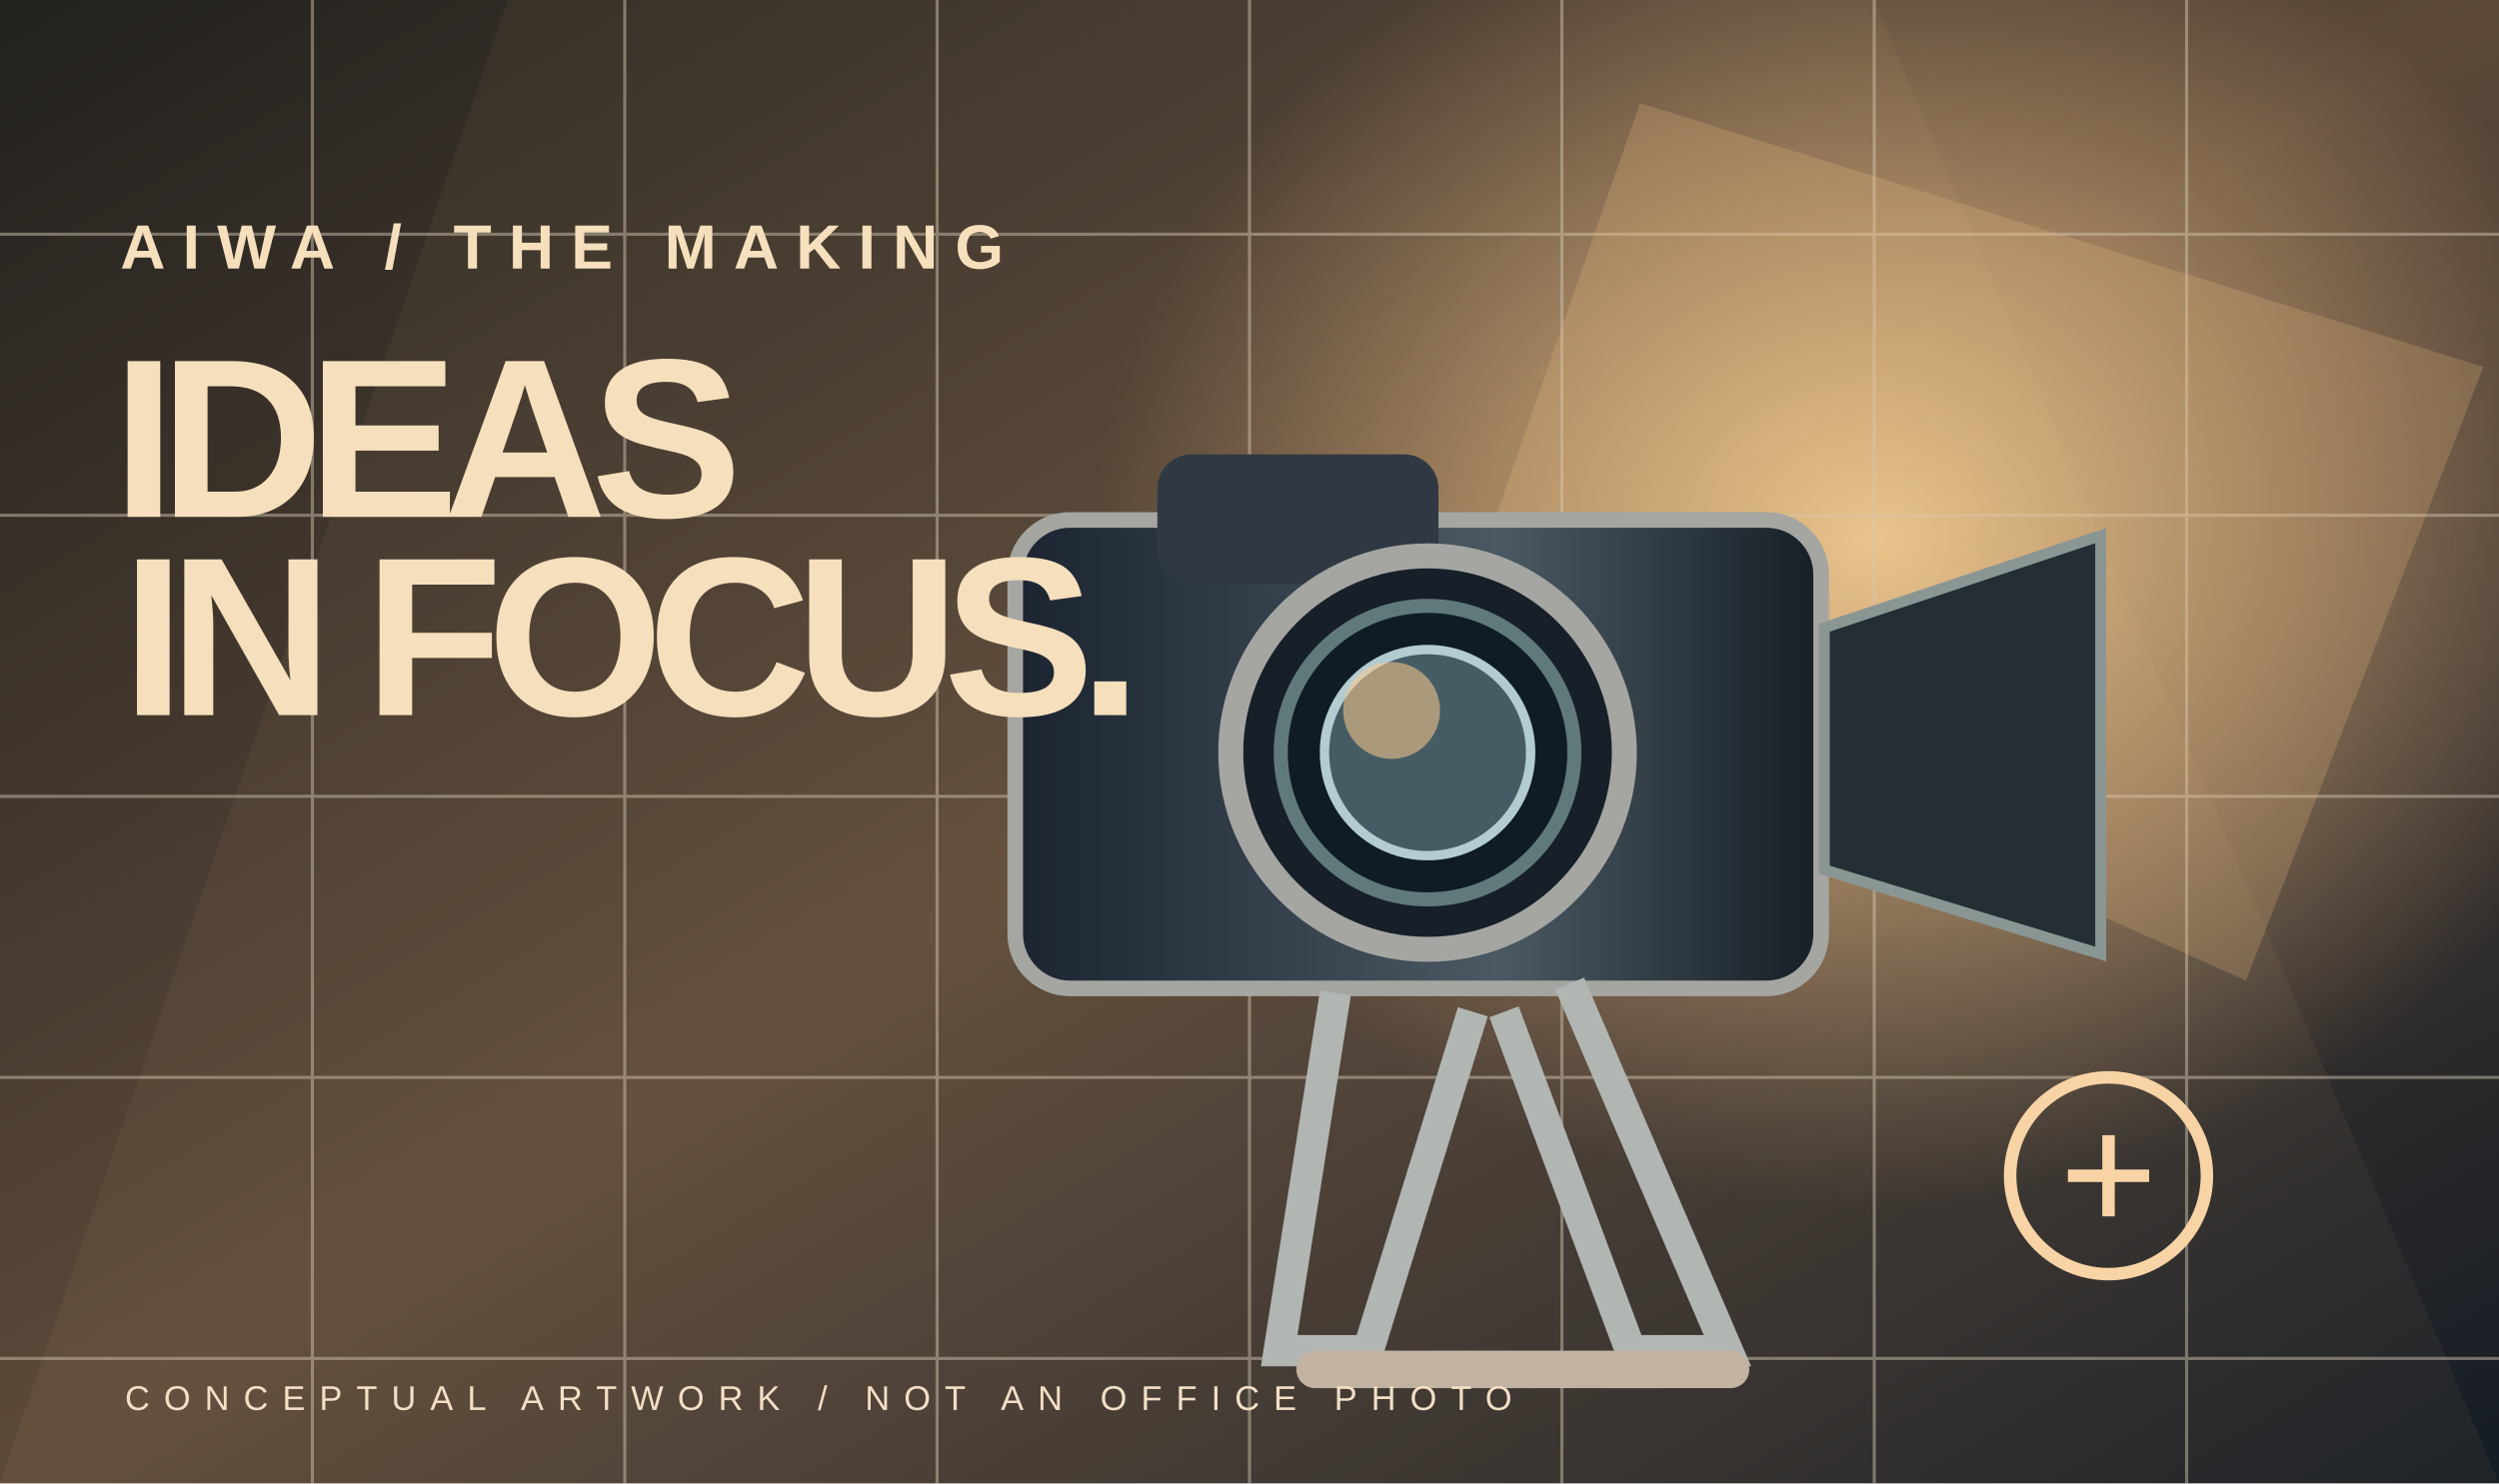
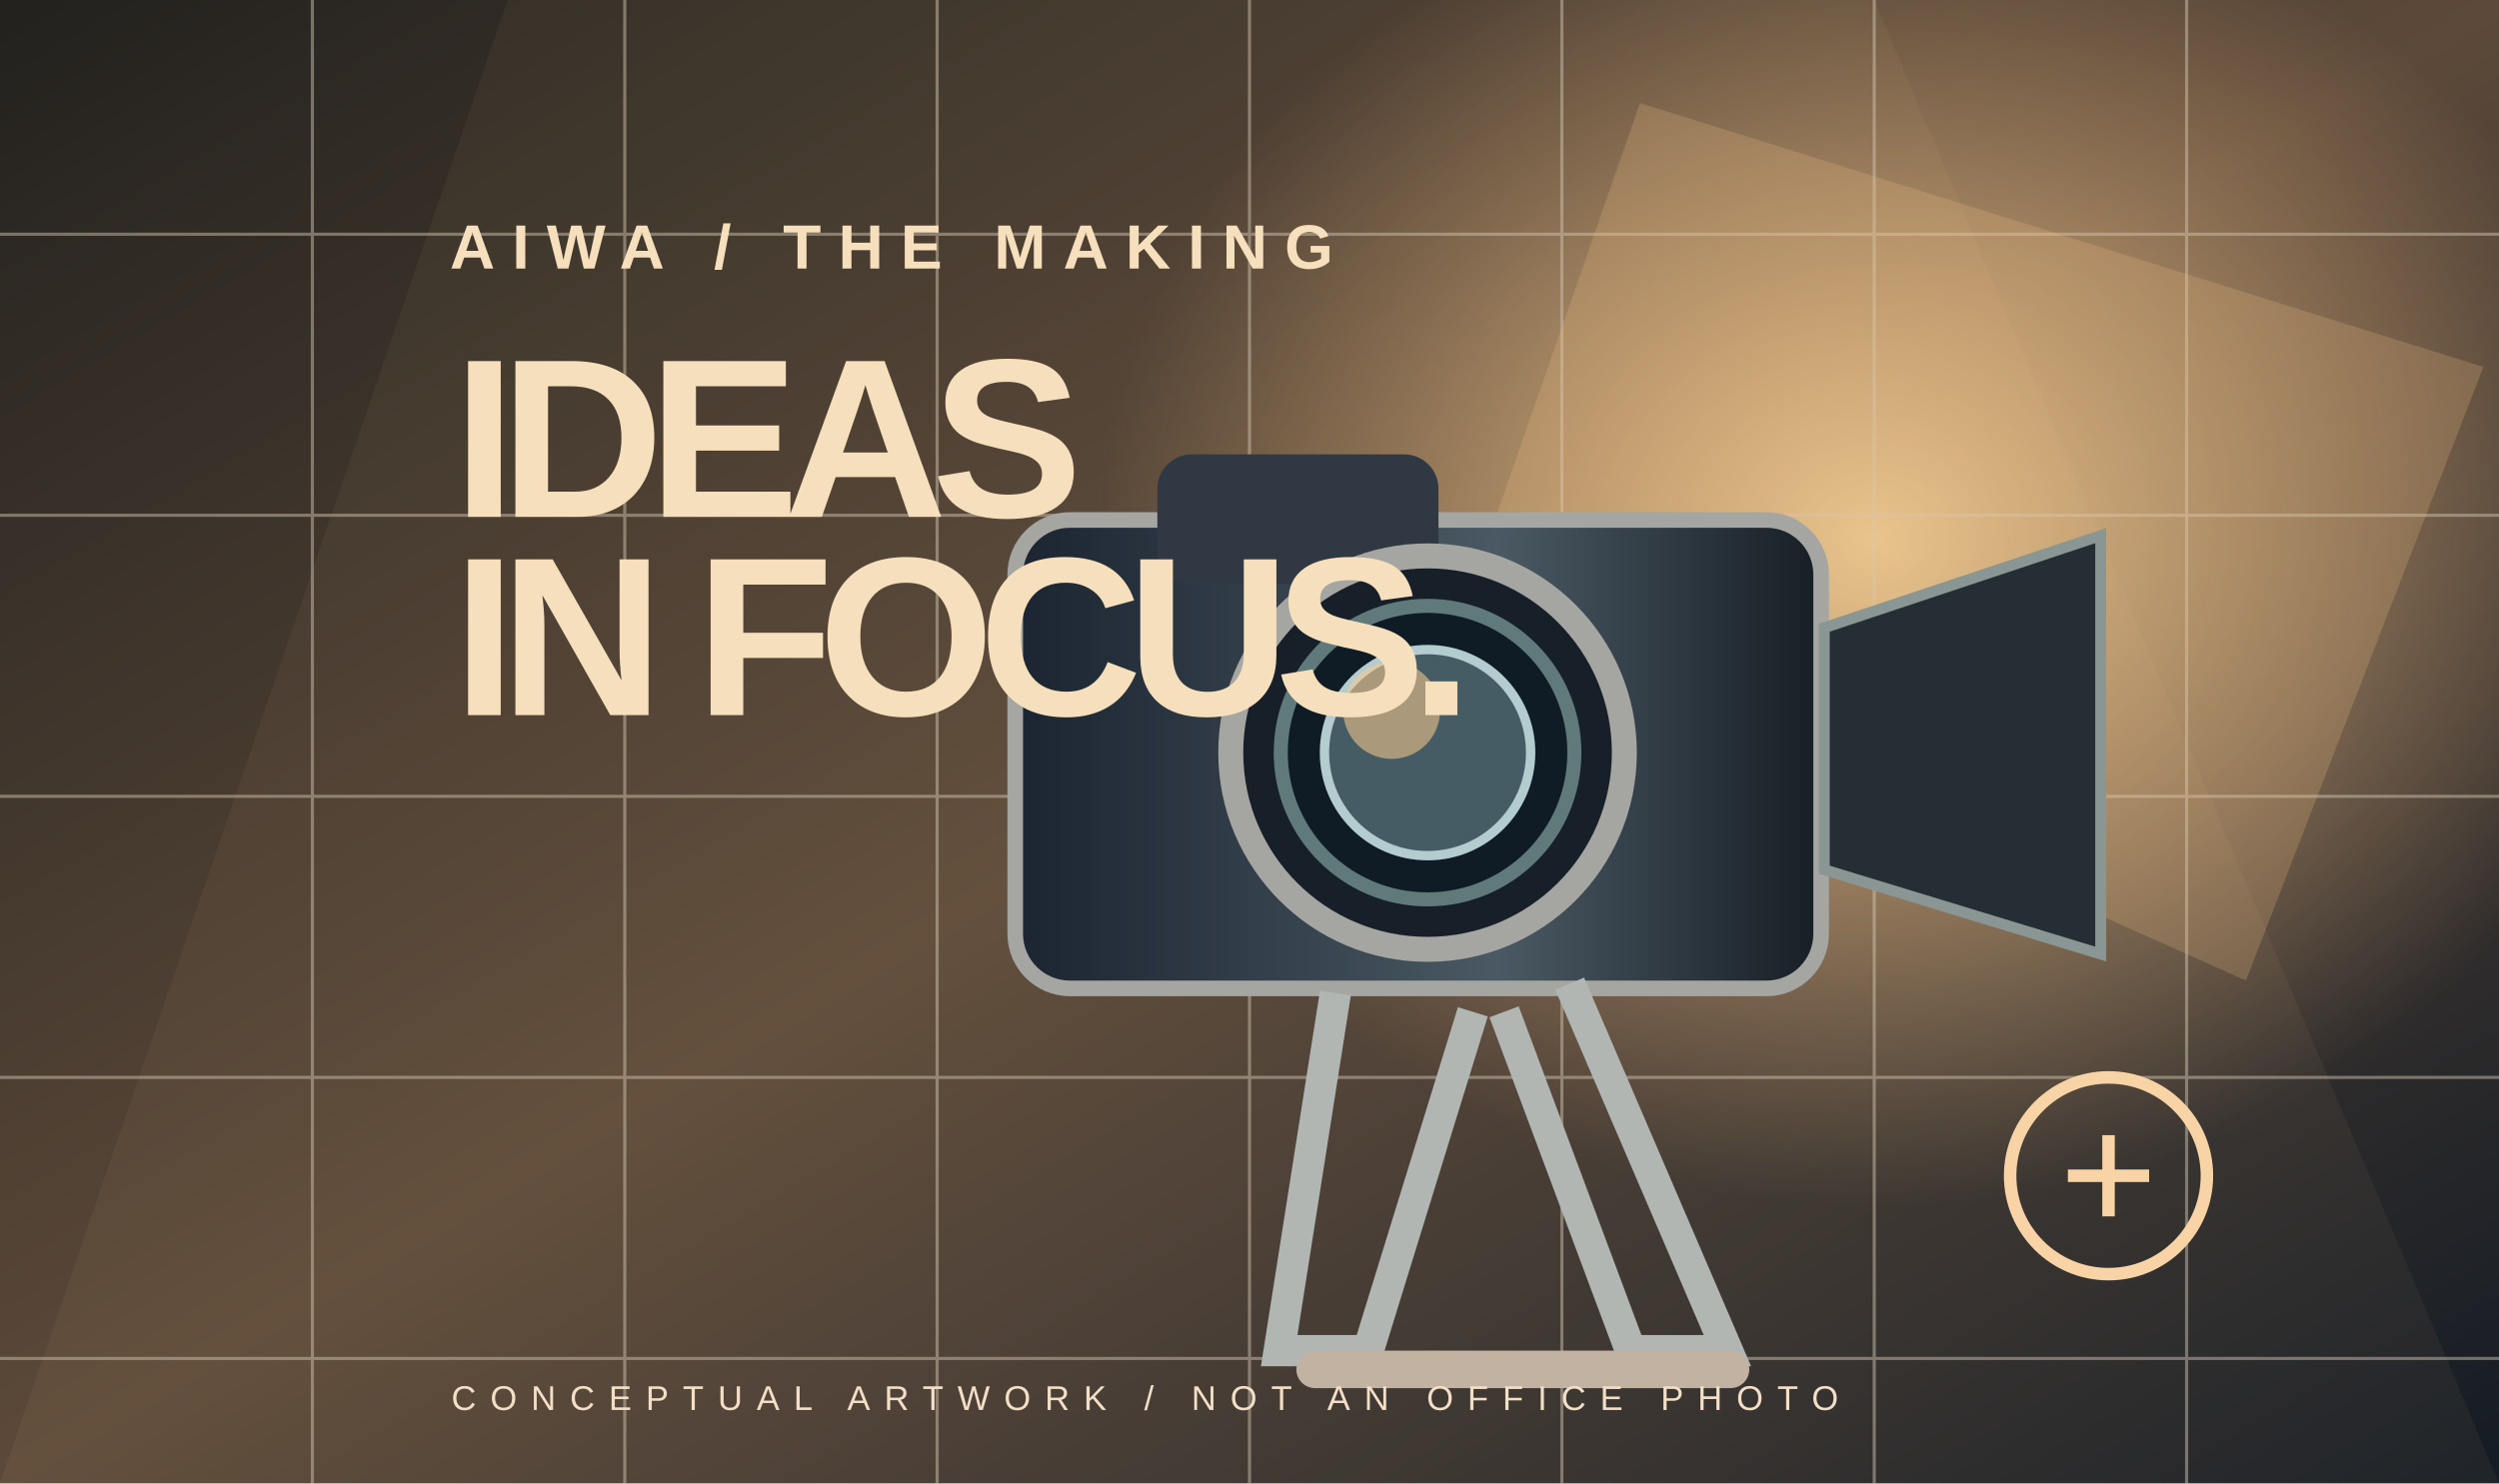
<svg xmlns="http://www.w3.org/2000/svg" viewBox="0 0 1600 950" width="1600" height="950" role="img" aria-label="Original conceptual creative-production studio artwork">
  <defs>
    <linearGradient id="bg" x1="0" x2="1" y1="0" y2="1">
      <stop stop-color="#22211e" />
      <stop offset=".5" stop-color="#5c4939" />
      <stop offset="1" stop-color="#141b24" />
    </linearGradient>
    <radialGradient id="beam">
      <stop stop-color="#ffdb9d" stop-opacity=".85" />
      <stop offset="1" stop-color="#f6bd84" stop-opacity="0" />
    </radialGradient>
    <linearGradient id="camera" x1="0" x2="1">
      <stop stop-color="#1b2430" />
      <stop offset=".6" stop-color="#4a5963" />
      <stop offset="1" stop-color="#171e25" />
    </linearGradient>
  </defs>
  <rect width="1600" height="950" fill="url(#bg)" />
  <path d="M325 0 1200 0 1600 950H0Z" fill="#ffd59d" opacity=".05" />
  <ellipse cx="1200" cy="345" rx="500" ry="430" fill="url(#beam)" />
  <g opacity=".48" stroke="#d3c7b2" stroke-width="2" fill="none">
    <path d="M0 150h1600M0 330h1600M0 510h1600M0 690h1600M0 870h1600" />
    <path d="M200 0v950M400 0v950M600 0v950M800 0v950M1000 0v950M1200 0v950M1400 0v950" />
  </g>
  <path d="M1050 66 1590 235l-152 393-505-226Z" fill="#f1be84" opacity=".22" />
  <g transform="translate(590 215)">
    <rect x="60" y="118" width="516" height="300" rx="35" fill="url(#camera)" stroke="#a5a6a2" stroke-width="10" />
    <rect x="151" y="76" width="180" height="83" rx="22" fill="#303943" />
    <circle cx="324" cy="267" r="126" fill="#171f29" stroke="#a5a6a2" stroke-width="16" />
    <circle cx="324" cy="267" r="94" fill="#0f1c25" stroke="#607a7b" stroke-width="9" />
    <circle cx="324" cy="267" r="66" fill="#465c65" stroke="#b3ccd0" stroke-width="6" />
    <circle cx="301" cy="240" r="31" fill="#f9c98c" opacity=".56" />
    <path d="M578 187 755 128v268L578 342Z" fill="#242e34" stroke="#8a9694" stroke-width="7" />
    <path d="M265 421 229 650h57l67-217m20 0 81 217h62l-101-235" stroke="#b1b6b3" stroke-width="20" fill="none" />
    <rect x="240" y="650" width="290" height="24" rx="12" fill="#c1b2a1" />
  </g>
  <g fill="#f6dfbc" font-family="Arial" font-weight="900">
-     <text x="77" y="172" font-size="40" letter-spacing="11">AIWA / THE MAKING</text>
-     <text x="72" y="331" font-size="145" letter-spacing="-10">IDEAS</text>
-     <text x="78" y="458" font-size="145" letter-spacing="-10">IN FOCUS.</text>
+     <text x="288" y="172" font-size="40" letter-spacing="11">AIWA / THE MAKING</text>
+     <text x="290" y="331" font-size="145" letter-spacing="-10">IDEAS</text>
+     <text x="290" y="458" font-size="145" letter-spacing="-10">IN FOCUS.</text>
  </g>
  <circle cx="1350" cy="753" r="63" fill="none" stroke="#f8d3a5" stroke-width="8" />
  <path d="M1324 753h52m-26-26v52" stroke="#f8d3a5" stroke-width="8" />
-   <text x="80" y="903" font-family="Arial" font-size="22" fill="#f3dfc6" letter-spacing="9">CONCEPTUAL ARTWORK / NOT AN OFFICE PHOTO</text>
+   <text x="289" y="903" font-family="Arial" font-size="22" fill="#f3dfc6" letter-spacing="9">CONCEPTUAL ARTWORK / NOT AN OFFICE PHOTO</text>
</svg>
